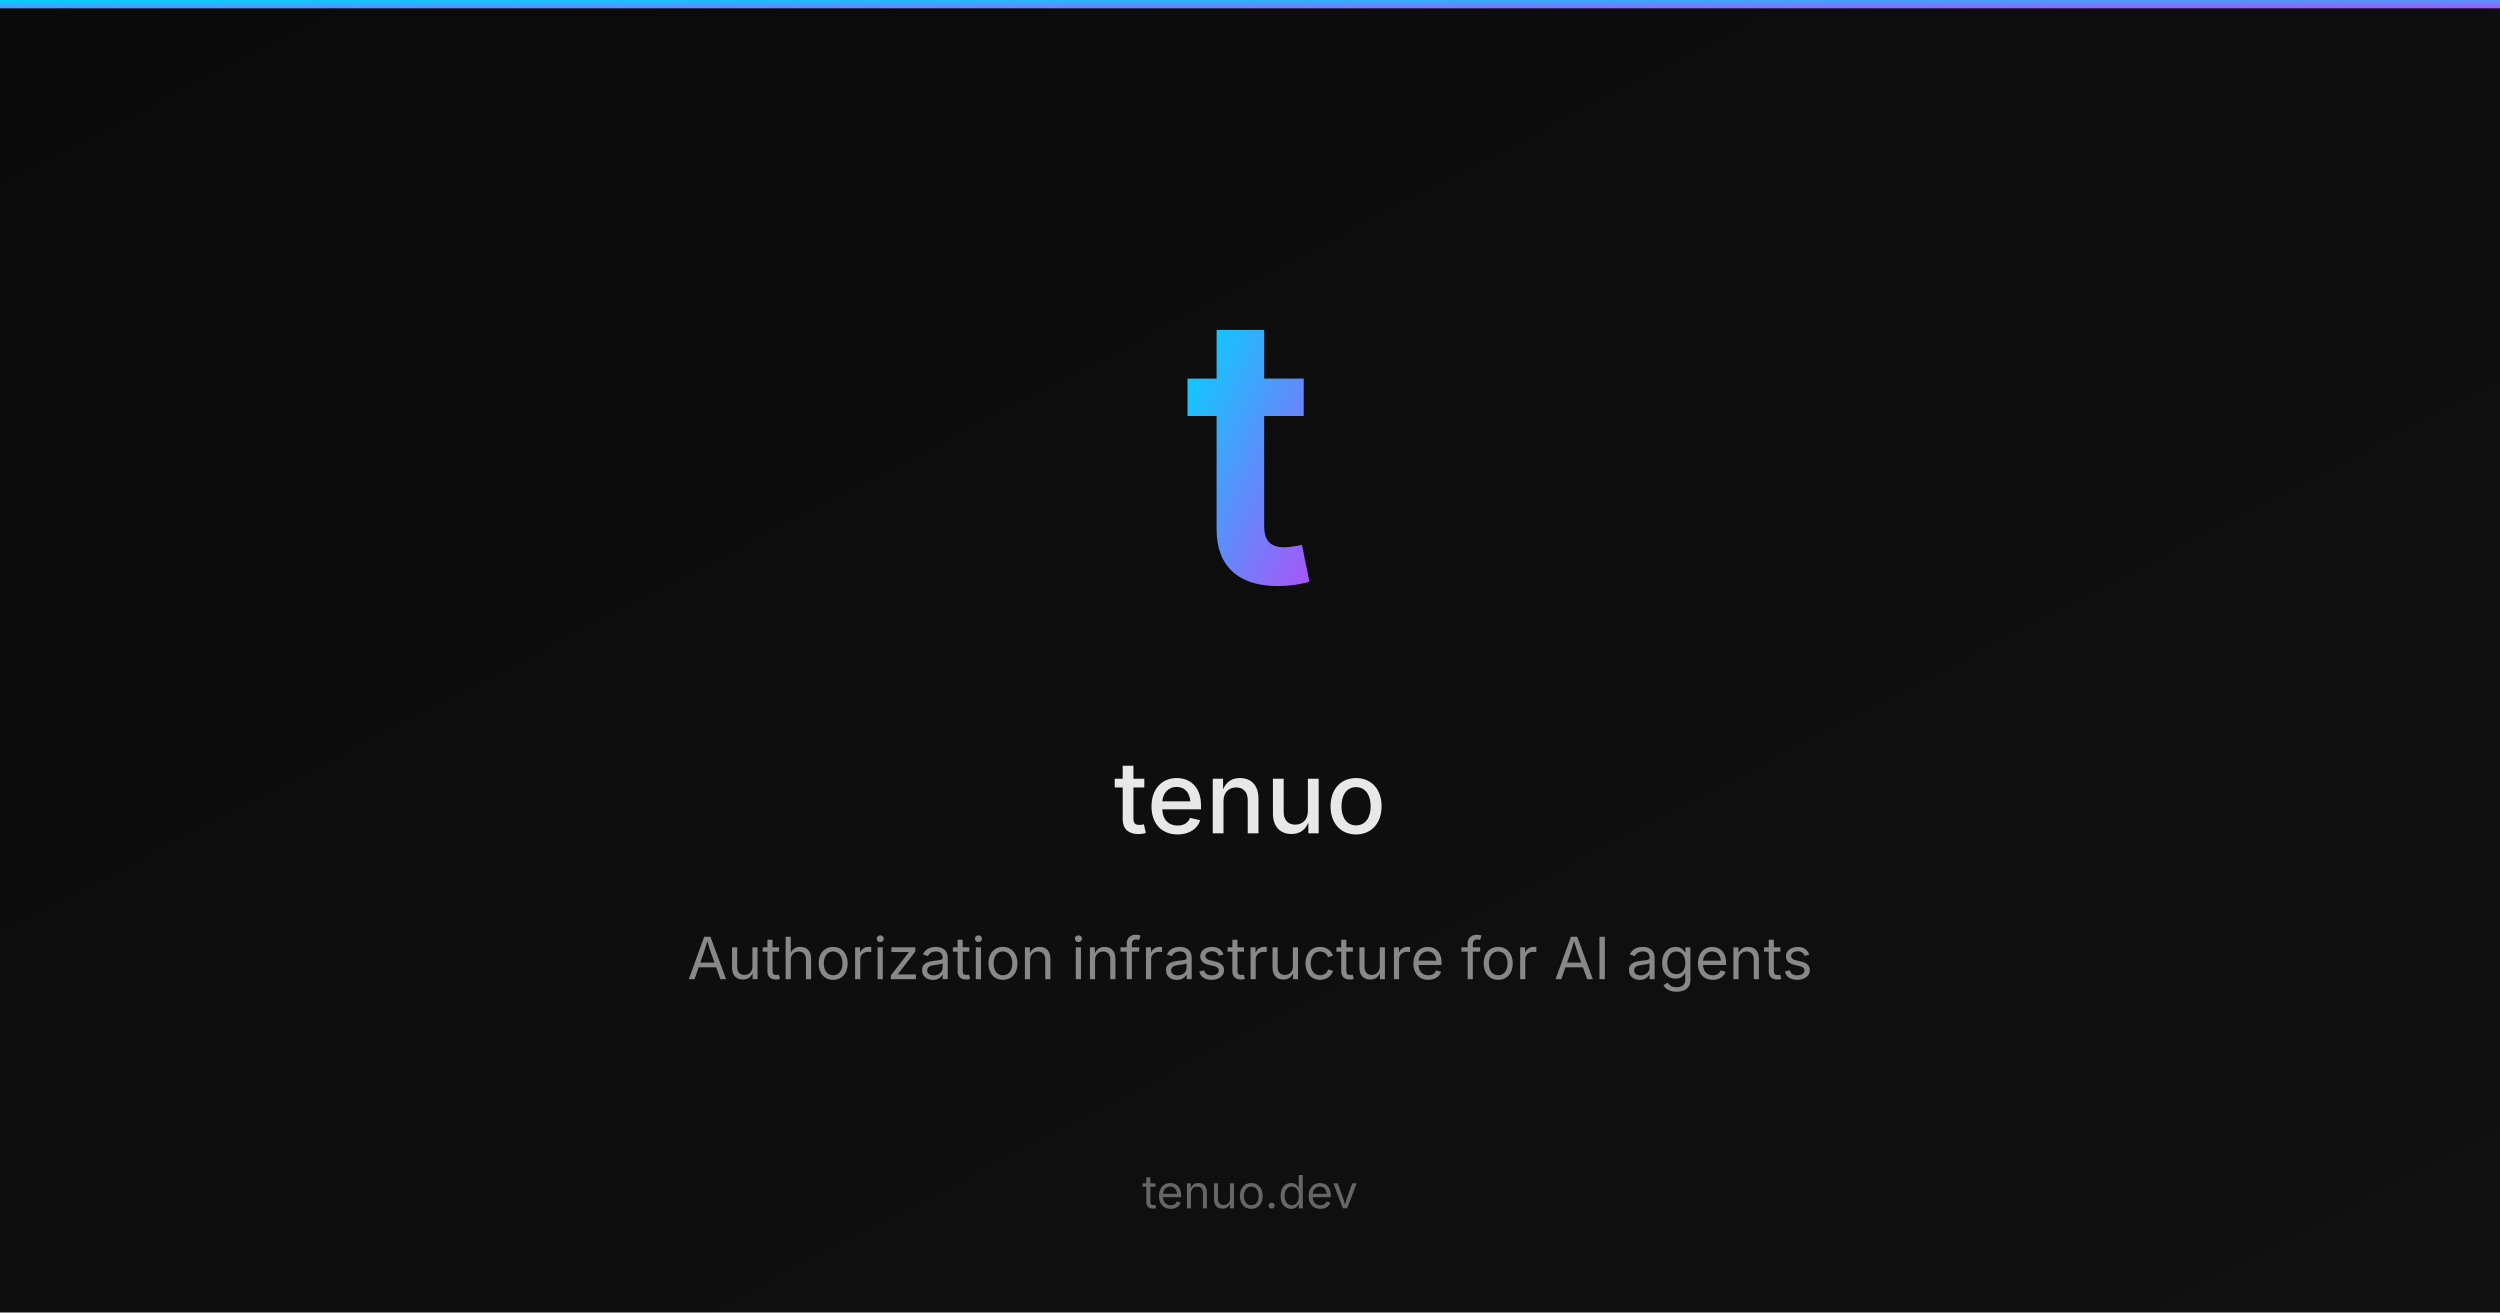
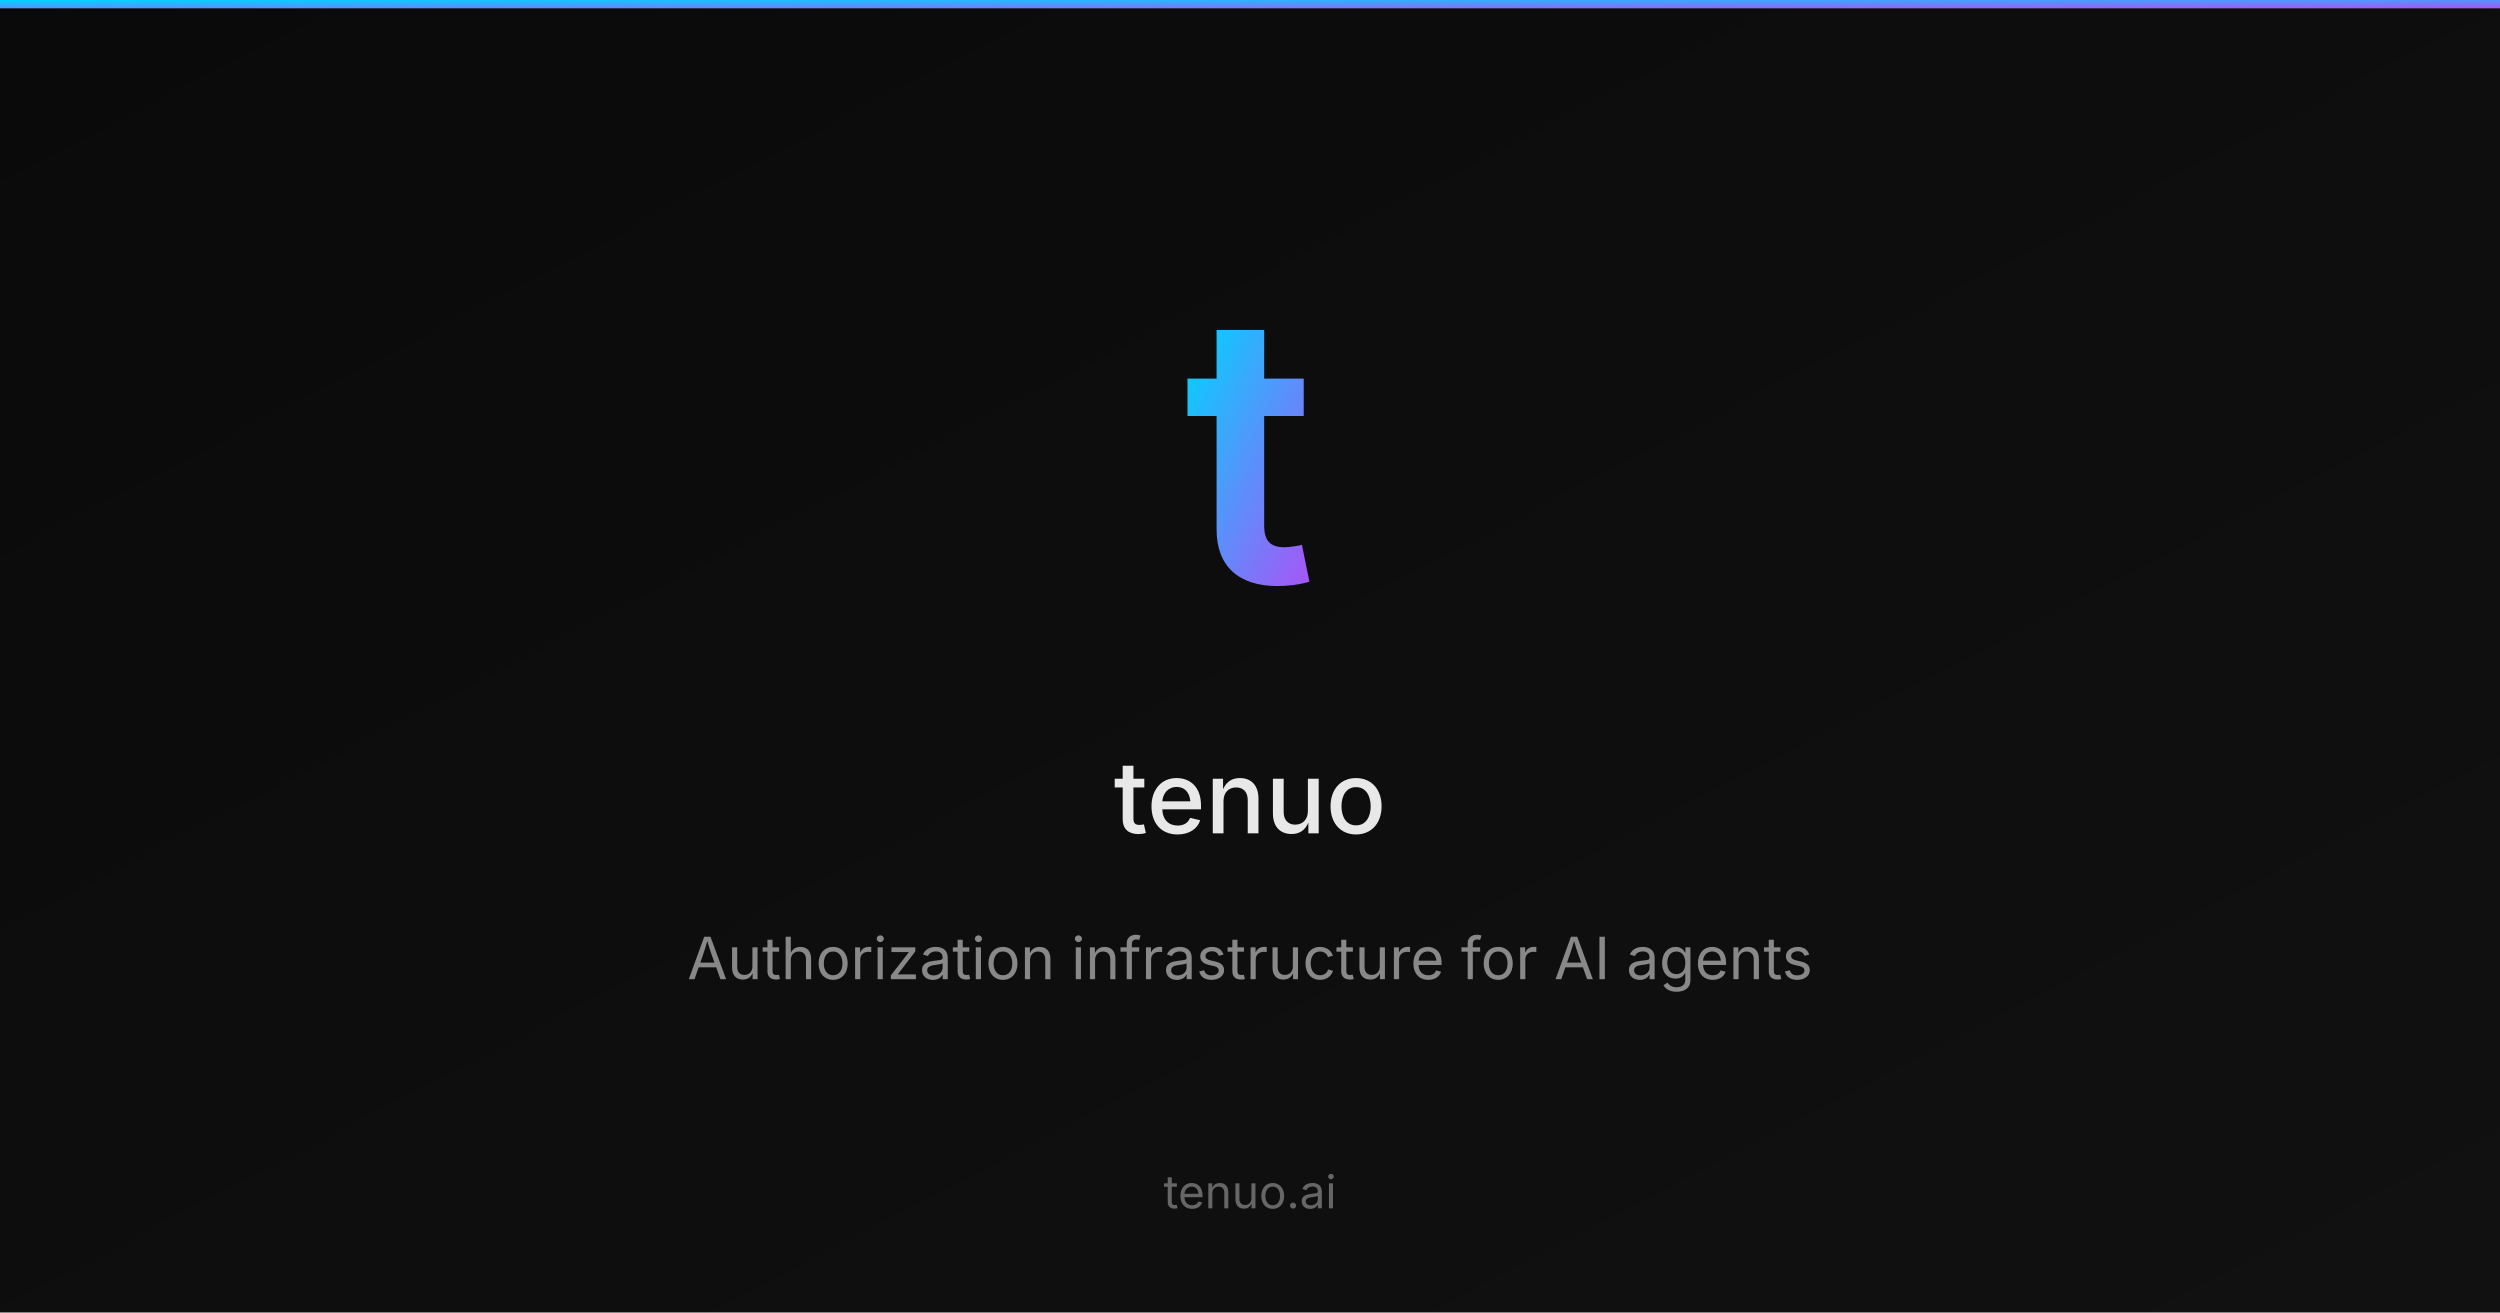
<svg xmlns="http://www.w3.org/2000/svg" viewBox="0 0 1200 630">
  <defs>
    <linearGradient id="bg" x1="0%" y1="0%" x2="100%" y2="100%">
      <stop offset="0%" stop-color="#0a0a0a" />
      <stop offset="100%" stop-color="#111" />
    </linearGradient>
    <linearGradient id="accent" x1="0%" y1="0%" x2="100%" y2="100%">
      <stop offset="0%" stop-color="#00d4ff" />
      <stop offset="100%" stop-color="#a855f7" />
    </linearGradient>
  </defs>
  <rect width="1200" height="630" fill="url(#bg)" />
  <rect x="0" y="0" width="1200" height="4" fill="url(#accent)" />
  <text x="600" y="280" text-anchor="middle" font-family="Inter, -apple-system, sans-serif" font-size="180" font-weight="600" fill="url(#accent)">t</text>
  <text x="600" y="400" text-anchor="middle" font-family="Inter, -apple-system, sans-serif" font-size="48" font-weight="500" fill="#e8e8e8">tenuo</text>
  <text x="600" y="470" text-anchor="middle" font-family="Inter, -apple-system, sans-serif" font-size="28" fill="#888">Authorization infrastructure for AI agents</text>
-   <text x="600" y="580" text-anchor="middle" font-family="Inter, -apple-system, sans-serif" font-size="22" fill="#666">tenuo.dev</text>
+   <text x="600" y="580" text-anchor="middle" font-family="Inter, -apple-system, sans-serif" font-size="22" fill="#666">tenuo.ai</text>
</svg>
